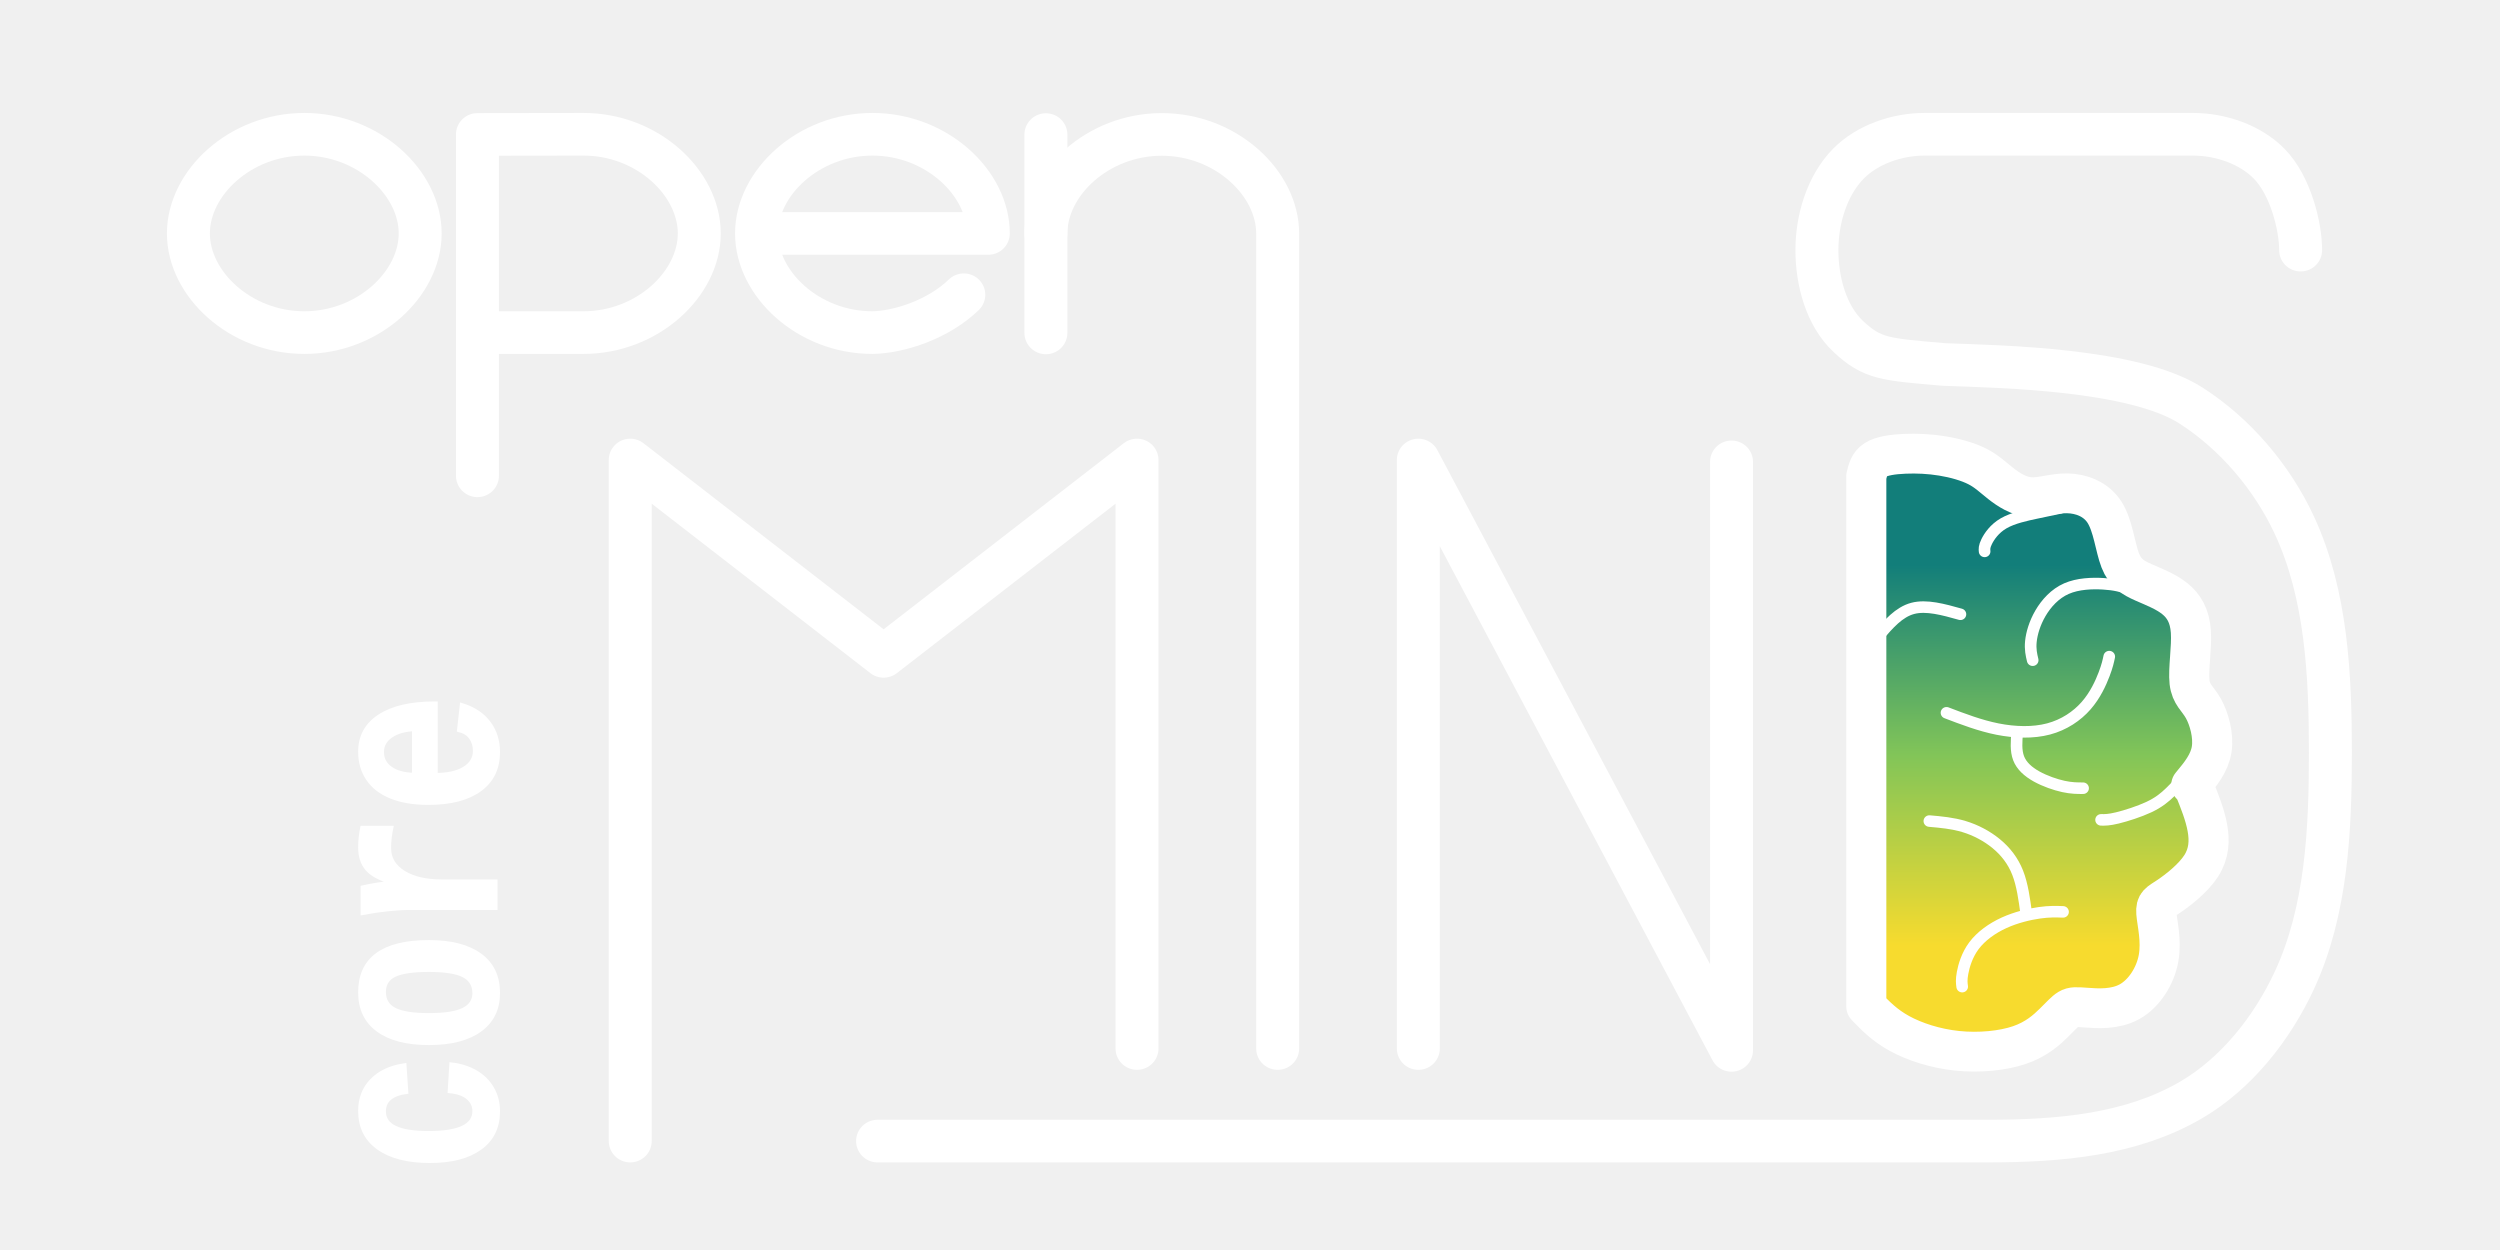
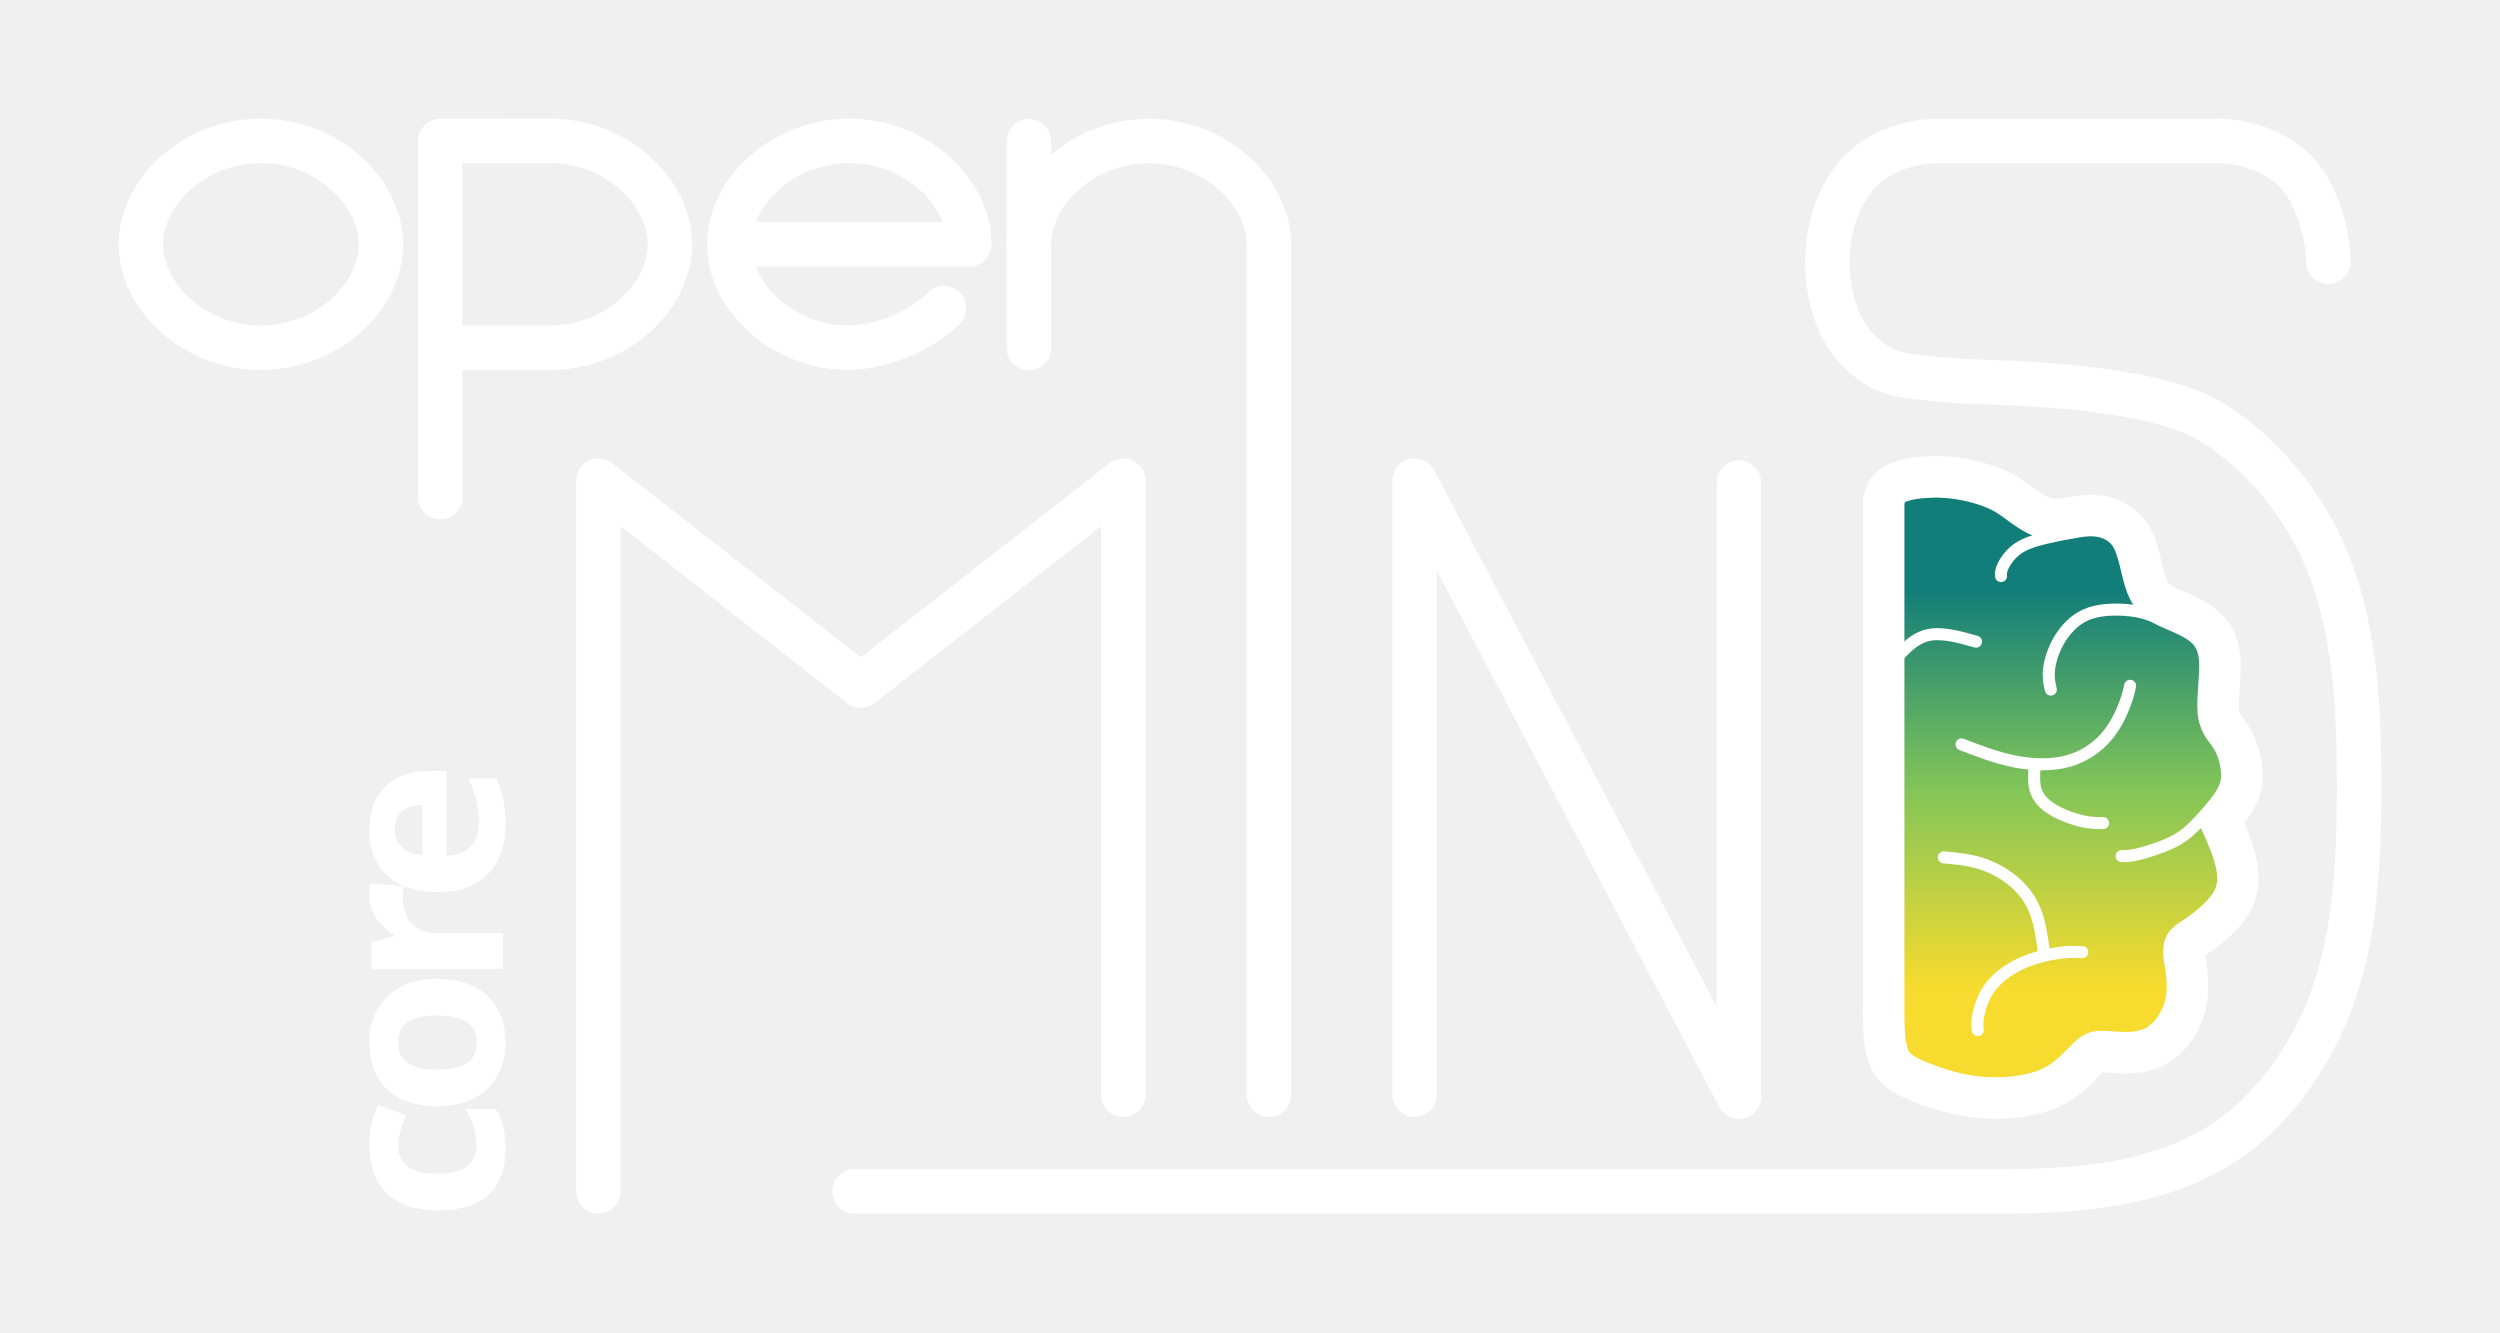
- <svg xmlns="http://www.w3.org/2000/svg" xmlns:xlink="http://www.w3.org/1999/xlink" width="1280" height="640" viewBox="0 0 338.667 169.333" version="1.1" id="svg13642">
-   <defs id="defs13636">
-     <linearGradient xlink:href="#linear-gradient" id="linearGradient23192" gradientUnits="userSpaceOnUse" gradientTransform="translate(-4407.813,6497.366)" x1="-6012.995" y1="-2083.682" x2="-6012.995" y2="-2217.567" />
+ <svg xmlns="http://www.w3.org/2000/svg" xmlns:xlink="http://www.w3.org/1999/xlink" width="84.297cm" height="44.917cm" viewBox="0 0 842.969 449.167" version="1.1" id="svg11148">
+   <defs id="defs11142">
    <linearGradient gradientUnits="userSpaceOnUse" y2="100" x2="200" y1="100" x1="0.5" id="linear-gradient">
      <stop id="stop15253" stop-color="#f7db2e" offset="0" />
      <stop id="stop15255" stop-color="#82c558" offset="0.5" />
      <stop id="stop15257" stop-color="#127e7a" offset="1" />
    </linearGradient>
+     <linearGradient xlink:href="#linear-gradient" id="linearGradient15576" gradientUnits="userSpaceOnUse" gradientTransform="translate(6381.805,2289.52)" x1="-6012.995" y1="-2083.682" x2="-6012.995" y2="-2217.567" />
  </defs>
-   <g id="layer2" transform="translate(0,-199.9398)" style="display:inline">
-     <g id="g13404" transform="matrix(0.3879401,0,0,0.3850975,4312.844,-1371.649)">
-       <path id="path1486-5-5-5-1-5-9-07-9" d="m -10512.654,4243.487 v 207.02 l -109.364,-207.675 v 207.019" style="fill:none;stroke:#ffffff;stroke-width:15;stroke-linecap:round;stroke-linejoin:round;stroke-miterlimit:4;stroke-dasharray:none;stroke-opacity:1" />
-       <path id="path1908-1-5-79-2-0-88-3-31" d="m -10897.219,4482.415 v -239.584 l 88.481,69.069 88.484,-69.069 v 207.02" style="fill:none;stroke:#ffffff;stroke-width:15;stroke-linecap:round;stroke-linejoin:round;stroke-miterlimit:4;stroke-dasharray:none;stroke-opacity:1" />
-       <path style="fill:none;fill-opacity:1;stroke:#ffffff;stroke-width:15;stroke-linecap:round;stroke-linejoin:round;stroke-miterlimit:4;stroke-dasharray:none;stroke-dashoffset:0;stroke-opacity:1" d="m -10970.569,4163.132 c 0,17.804 -18.118,34.882 -40.467,34.882 -22.35,0 -40.467,-17.079 -40.467,-34.882 0,-17.804 18.117,-34.882 40.467,-34.882 22.349,0 40.467,17.079 40.467,34.882 z" id="path1910-6-6-8-8-7-5-89-0-4" />
-       <path id="path1942-5-1-9-0-95-4-20-9" d="m -10950.571,4248.39 v -50.376 m 0,-69.711 36.993,-0.054 c 22.35,-0.04 40.468,17.079 40.468,34.883 0,17.804 -18.118,34.882 -40.468,34.882 h -36.993 z" style="fill:none;stroke:#ffffff;stroke-width:15;stroke-linecap:round;stroke-linejoin:round;stroke-miterlimit:4;stroke-dasharray:none;stroke-opacity:1" />
-       <g style="stroke:#ffffff;stroke-width:9.925;stroke-miterlimit:4;stroke-dasharray:none;stroke-opacity:1" transform="matrix(1.511312,0,0,1.511312,-10682.584,4150.09)" id="g1996-8-1-58-6-6-47-6-9">
-         <path style="opacity:1;fill:none;fill-opacity:1;stroke:#ffffff;stroke-width:9.925;stroke-linecap:round;stroke-linejoin:round;stroke-miterlimit:4;stroke-dasharray:none;stroke-dashoffset:0;stroke-opacity:1" d="m -64.945,22.9 c -5.8,5.679 -14.834,8.707 -21.116,8.81 -14.788,0 -26.776,-11.301 -26.776,-23.081 m 0,0 c 0,-11.78 11.988,-23.081 26.776,-23.081 14.788,0 26.776,11.301 26.776,23.081 z" id="path1910-6-3-1-0-87-3-4-3-1-33" />
-       </g>
-       <g style="stroke:#ffffff;stroke-width:9.925;stroke-miterlimit:4;stroke-dasharray:none;stroke-opacity:1" transform="matrix(1.511312,0,0,1.511312,-10702.522,4140.884)" id="g2033-8-98-9-6-3-4-6-5">
-         <path style="opacity:1;fill:none;fill-opacity:1;stroke:#ffffff;stroke-width:9.925;stroke-linecap:round;stroke-linejoin:round;stroke-miterlimit:4;stroke-dasharray:none;stroke-dashoffset:0;stroke-opacity:1" d="m -32.785,14.755 c 0,-11.78 11.988,-23.081 26.776,-23.081 14.788,0 26.776,11.3 26.776,23.08 V 204.436" id="path1910-6-7-3-5-2-3-7-50-4-4" />
-         <path style="fill:none;stroke:#ffffff;stroke-width:9.925;stroke-linecap:round;stroke-linejoin:round;stroke-miterlimit:4;stroke-dasharray:none;stroke-opacity:1" d="m -32.785,-8.289 -2.5e-4,23.045 2.5e-4,23.117" id="path2028-2-0-71-7-8-4-1-72" />
-       </g>
-       <path id="path1910-6-0-3-9-8-3-61-3-4-2" d="m -10810.855,4482.416 h 260.527 66.695 60.251 c 25.373,0 50.268,-2.175 71.134,-14.421 15.939,-9.354 28.363,-25.29 36.113,-42.067 11.334,-24.538 12.601,-53.074 12.601,-80.104 0,-27.03 -1.267,-55.565 -12.601,-80.104 -7.749,-16.777 -20.588,-32.041 -36.113,-42.067 -19.866,-12.829 -66.166,-13.688 -86.251,-14.419 -20.469,-1.811 -24.906,-1.878 -33.342,-9.819 -7.85,-7.388 -10.997,-19.631 -10.997,-30.41 0,-10.779 3.469,-22.695 10.997,-30.41 6.633,-6.798 17.051,-10.348 26.549,-10.348 h 93.824 c 9.498,0 19.916,3.549 26.549,10.348 7.527,7.715 10.996,22.151 10.996,30.41" style="fill:none;fill-opacity:1;stroke:#ffffff;stroke-width:15;stroke-linecap:round;stroke-linejoin:round;stroke-miterlimit:4;stroke-dasharray:none;stroke-dashoffset:0;stroke-opacity:1" />
-       <path style="fill:url(#linearGradient23192);fill-opacity:1;stroke:#ffffff;stroke-width:14;stroke-linecap:round;stroke-linejoin:round;stroke-miterlimit:4;stroke-dasharray:none;stroke-opacity:1" d="m -10465.593,4248.628 c 0,0 0,186.39 0,186.39 3.193,3.337 6.386,6.673 11.591,9.548 5.205,2.874 12.42,5.287 20.138,6.09 7.718,0.804 15.939,-2e-4 21.83,-2.047 5.892,-2.047 9.455,-5.337 11.946,-7.801 2.491,-2.464 3.913,-4.105 5.218,-4.888 1.304,-0.784 2.492,-0.711 6.194,-0.439 3.702,0.272 9.927,0.742 15.001,-2.093 5.073,-2.835 9.002,-8.977 10.131,-15.25 1.13,-6.273 -0.538,-12.677 -0.779,-15.993 -0.24,-3.316 0.947,-3.535 4.23,-5.747 3.283,-2.212 8.668,-6.42 11.453,-10.793 2.786,-4.373 2.968,-8.903 2.138,-13.474 -0.831,-4.571 -2.676,-9.183 -4.52,-13.794 0,0 -1.096,-1.097 -1.096,-1.097 3.178,-3.853 6.356,-7.707 7.123,-12.594 0.766,-4.886 -0.879,-10.809 -2.876,-14.396 -1.997,-3.587 -4.347,-4.84 -4.849,-9.314 -0.503,-4.474 0.844,-12.163 0.464,-17.75 -0.38,-5.587 -2.488,-9.078 -5.653,-11.618 -3.166,-2.541 -7.392,-4.134 -10.914,-5.714 -3.521,-1.58 -6.336,-3.146 -8.1,-7.723 -1.764,-4.577 -2.476,-12.163 -5.465,-16.893 -2.989,-4.73 -8.254,-6.604 -13.044,-6.683 -4.79,-0.08 -9.102,1.633 -13.019,1.336 -3.916,-0.298 -7.432,-2.607 -10.21,-4.803 -2.778,-2.196 -4.81,-4.271 -8.11,-5.968 -3.3,-1.698 -7.772,-2.972 -12.254,-3.712 -4.481,-0.74 -8.914,-0.934 -13.089,-0.758 -4.175,0.176 -8.039,0.719 -10.241,2.113 -2.202,1.393 -2.72,3.628 -3.238,5.865 z" id="path1190-2-8-8-7-0-8-9-2-95-7" />
-       <path style="fill:none;stroke:#ffffff;stroke-width:4.06;stroke-linecap:round;stroke-linejoin:round;stroke-miterlimit:4;stroke-dasharray:none;stroke-opacity:1" d="m -10397.931,4259.709 c -2.396,0.506 -4.788,1.012 -8.309,1.763 -3.521,0.751 -8.147,1.743 -11.381,3.625 -3.233,1.882 -5.065,4.652 -5.94,6.448 -0.876,1.796 -0.793,2.615 -0.711,3.434" id="path1198-1-7-1-8-23-1-32-1-2" />
-       <path style="fill:none;stroke:#ffffff;stroke-width:4.06;stroke-linecap:round;stroke-linejoin:round;stroke-miterlimit:4;stroke-dasharray:none;stroke-opacity:1" d="m -10461.454,4304.83 c 3.631,-4.254 7.261,-8.507 12.05,-9.795 4.788,-1.288 10.736,0.39 16.682,2.067" id="path1202-4-02-6-4-91-82-9-9-0" />
-       <path style="fill:none;stroke:#ffffff;stroke-width:4.06;stroke-linecap:round;stroke-linejoin:round;stroke-miterlimit:4;stroke-dasharray:none;stroke-opacity:1" d="m -10360.705,4293.845 c -4.297,-2.003 -8.592,-4.005 -12.091,-5.315 -3.499,-1.309 -6.198,-1.924 -10.046,-2.155 -3.848,-0.23 -8.843,-0.076 -12.861,1.703 -4.018,1.778 -7.059,5.182 -9.087,8.688 -2.029,3.507 -3.043,7.116 -3.325,9.882 -0.281,2.766 0.171,4.688 0.623,6.61" id="path1206-3-4-5-1-1-2-5-6-64" />
-       <path style="fill:none;stroke:#ffffff;stroke-width:4.06;stroke-linecap:round;stroke-linejoin:round;stroke-miterlimit:4;stroke-dasharray:none;stroke-opacity:1" d="m -10352.476,4352.06 c -2.294,2.626 -4.588,5.251 -6.784,7.414 -2.196,2.163 -4.29,3.859 -7.655,5.451 -3.365,1.592 -7.999,3.079 -10.994,3.81 -2.994,0.732 -4.346,0.708 -5.699,0.684" id="path1210-3-03-6-6-0-1-82-5-3" />
-       <path style="fill:none;stroke:#ffffff;stroke-width:4.06;stroke-linecap:round;stroke-linejoin:round;stroke-miterlimit:4;stroke-dasharray:none;stroke-opacity:1" d="m -10432.108,4428.083 c -0.163,-1.165 -0.326,-2.331 0.131,-4.818 0.458,-2.487 1.535,-6.296 3.991,-9.599 2.456,-3.303 6.29,-6.101 10.519,-8.041 4.228,-1.94 8.852,-3.023 12.347,-3.519 3.495,-0.496 5.864,-0.406 8.231,-0.316" id="path1214-8-85-3-2-0-9-2-2-9" />
-       <path style="fill:none;stroke:#ffffff;stroke-width:4.06;stroke-linecap:round;stroke-linejoin:round;stroke-miterlimit:4;stroke-dasharray:none;stroke-opacity:1" d="m -10409.744,4402.331 c -0.665,-4.965 -1.353,-10.108 -2.988,-14.304 -1.635,-4.196 -4.228,-7.535 -7.498,-10.242 -3.27,-2.707 -7.217,-4.783 -11.22,-6.001 -4.003,-1.218 -8.062,-1.579 -12.122,-1.94" id="path1218-5-7-6-4-0-5-8-5-1" />
-       <path style="fill:none;stroke:#ffffff;stroke-width:4.06;stroke-linecap:round;stroke-linejoin:round;stroke-miterlimit:4;stroke-dasharray:none;stroke-opacity:1" d="m -10437.587,4331.756 c 5.766,2.219 11.728,4.512 17.817,5.731 6.089,1.218 12.404,1.399 17.816,-0.045 5.412,-1.444 9.923,-4.513 13.137,-8.212 3.213,-3.7 5.13,-8.032 6.258,-11.01 1.127,-2.978 1.466,-4.602 1.804,-6.226" id="path1222-8-3-25-7-6-2-7-8-6" />
-       <path style="fill:none;stroke:#ffffff;stroke-width:4.06;stroke-linecap:round;stroke-linejoin:round;stroke-miterlimit:4;stroke-dasharray:none;stroke-opacity:1" d="m -10412.892,4338.525 c -0.265,3.27 -0.531,6.54 0.484,9.214 1.015,2.674 3.309,4.749 6.261,6.408 2.952,1.659 6.561,2.9 9.38,3.521 2.819,0.621 4.849,0.621 6.878,0.621" id="path1226-7-53-75-1-6-4-59-87-1" />
+   <g id="layer1" transform="translate(311.115,127.1187)">
+     <path id="path1190-2-8-8-7-0-8-9-2-9-5-4-17-1" d="m 324.026,40.782 c 0,0 0,186.39 0,186.39 3.193,3.337 6.385,6.673 11.59,9.547 5.205,2.875 12.42,5.287 20.138,6.091 7.718,0.804 15.939,-1.1e-4 21.831,-2.047 5.891,-2.047 9.454,-5.337 11.946,-7.801 2.491,-2.464 3.913,-4.105 5.218,-4.888 1.305,-0.784 2.493,-0.71 6.194,-0.439 3.701,0.272 9.928,0.742 15.001,-2.093 5.073,-2.835 9.002,-8.977 10.131,-15.25 1.129,-6.273 -0.538,-12.677 -0.779,-15.993 -0.24,-3.316 0.947,-3.535 4.23,-5.747 3.283,-2.212 8.668,-6.42 11.453,-10.793 2.785,-4.373 2.968,-8.903 2.137,-13.474 -0.831,-4.571 -2.675,-9.183 -4.52,-13.794 0,0 -1.096,-1.097 -1.096,-1.097 3.178,-3.853 6.356,-7.707 7.123,-12.594 0.767,-4.886 -0.878,-10.809 -2.875,-14.396 -1.997,-3.587 -4.348,-4.84 -4.85,-9.314 -0.502,-4.474 0.844,-12.163 0.464,-17.75 -0.38,-5.587 -2.488,-9.078 -5.653,-11.618 -3.166,-2.541 -7.392,-4.134 -10.913,-5.714 -3.521,-1.58 -6.337,-3.146 -8.1,-7.723 -1.764,-4.577 -2.476,-12.163 -5.465,-16.893 -2.989,-4.73 -8.254,-6.603 -13.044,-6.683 -4.79,-0.08 -9.102,1.633 -13.018,1.336 -3.916,-0.297 -7.433,-2.607 -10.211,-4.804 -2.778,-2.196 -4.81,-4.27 -8.11,-5.968 -3.3,-1.698 -7.771,-2.972 -12.253,-3.712 -4.482,-0.74 -8.915,-0.934 -13.09,-0.758 -4.175,0.176 -8.039,0.719 -10.241,2.113 -2.202,1.393 -2.719,3.628 -3.237,5.865 z" style="fill:url(#linearGradient15576);fill-opacity:1;stroke:none;stroke-width:14;stroke-linecap:round;stroke-linejoin:round;stroke-miterlimit:4;stroke-dasharray:none;stroke-opacity:1" />
+     <path style="fill:none;stroke:#ffffff;stroke-width:15;stroke-linecap:round;stroke-linejoin:round;stroke-miterlimit:4;stroke-dasharray:none;stroke-opacity:1" d="M 275.234,35.619 V 242.639 L 165.87,34.964 V 241.983" id="path1486-5-5-5-1-5-9-0-19-4-0-4" />
+     <path style="fill:none;stroke:#ffffff;stroke-width:15;stroke-linecap:round;stroke-linejoin:round;stroke-miterlimit:4;stroke-dasharray:none;stroke-opacity:1" d="M -109.331,274.548 V 34.963 L -20.85,104.032 67.634,34.963 V 241.983" id="path1908-1-5-79-2-0-88-5-5-0-8-1" />
+     <path id="path1910-6-6-8-8-7-5-89-7-0-2-7-2" d="m -182.681,-44.735 c 0,17.804 -18.118,34.882 -40.467,34.882 -22.35,0 -40.467,-17.079 -40.467,-34.882 0,-17.804 18.117,-34.882 40.467,-34.882 22.349,0 40.467,17.079 40.467,34.882 z" style="fill:none;fill-opacity:1;stroke:#ffffff;stroke-width:15;stroke-linecap:round;stroke-linejoin:round;stroke-miterlimit:4;stroke-dasharray:none;stroke-dashoffset:0;stroke-opacity:1" />
+     <path style="fill:none;stroke:#ffffff;stroke-width:15;stroke-linecap:round;stroke-linejoin:round;stroke-miterlimit:4;stroke-dasharray:none;stroke-opacity:1" d="M -162.683,40.523 V -9.853 m 0,-69.711 36.994,-0.054 c 22.349,-0.04 40.467,17.079 40.467,34.883 0,17.804 -18.118,34.882 -40.467,34.882 h -36.994 z" id="path1942-5-1-9-0-95-4-2-4-4-3-5" />
+     <g id="g1996-8-1-58-6-6-47-3-2-2-7-0" transform="matrix(1.511312,0,0,1.511312,105.3051,-57.77735)" style="stroke:#ffffff;stroke-width:9.925;stroke-miterlimit:4;stroke-dasharray:none;stroke-opacity:1">
+       <path id="path1910-6-3-1-0-87-3-4-3-0-1-14-14-7" d="m -64.945,22.9 c -5.8,5.679 -14.834,8.707 -21.116,8.81 -14.788,0 -26.776,-11.301 -26.776,-23.081 m 0,0 c 0,-11.78 11.988,-23.081 26.776,-23.081 14.788,0 26.776,11.301 26.776,23.081 z" style="opacity:1;fill:none;fill-opacity:1;stroke:#ffffff;stroke-width:9.925;stroke-linecap:round;stroke-linejoin:round;stroke-miterlimit:4;stroke-dasharray:none;stroke-dashoffset:0;stroke-opacity:1" />
    </g>
-     <text transform="matrix(0,-0.8904987,1.122966,0,0,0)" id="text2844-9-1-7-6-5-1-8-0-9-3-5-0-6-00-1-1-0-7-21-6-6" y="59.776" x="-402.828" style="font-style:normal;font-variant:normal;font-weight:normal;font-stretch:normal;font-size:4.954px;line-height:1.25;font-family:sans-serif;-inkscape-font-specification:sans-serif;letter-spacing:0px;word-spacing:0px;display:inline;fill:#ffffff;fill-opacity:1;stroke:#ffffff;stroke-width:0.489;stroke-miterlimit:4;stroke-dasharray:none;stroke-opacity:1;" xml:space="preserve">
-       <tspan id="tspan8951-7-7-4-4-6-2-8-51-6-6-6-6-12-6-2" style="font-style:normal;font-variant:normal;font-weight:bold;font-stretch:normal;font-size:30.339px;line-height:0.9;font-family:'Courier New';-inkscape-font-specification:'Courier New, Bold';font-variant-ligatures:normal;font-variant-caps:normal;font-variant-numeric:normal;font-feature-settings:normal;text-align:start;writing-mode:lr-tb;text-anchor:start;fill:#ffffff;fill-opacity:1;stroke:#ffffff;stroke-width:0.489;stroke-miterlimit:4;stroke-dasharray:none;stroke-opacity:1;" y="59.776" x="-402.828">core</tspan>
+     <g id="g2033-8-98-9-6-3-4-7-4-9-6-6" transform="matrix(1.511312,0,0,1.511312,85.36609,-66.98326)" style="stroke:#ffffff;stroke-width:9.925;stroke-miterlimit:4;stroke-dasharray:none;stroke-opacity:1">
+       <path id="path1910-6-7-3-5-2-3-7-50-5-5-1-0-8" d="m -32.785,14.755 c 0,-11.78 11.988,-23.081 26.776,-23.081 14.788,0 26.776,11.3 26.776,23.08 V 204.436" style="opacity:1;fill:none;fill-opacity:1;stroke:#ffffff;stroke-width:9.925;stroke-linecap:round;stroke-linejoin:round;stroke-miterlimit:4;stroke-dasharray:none;stroke-dashoffset:0;stroke-opacity:1" />
+       <path id="path2028-2-0-71-7-8-4-8-2-5-1-7" d="m -32.785,-8.289 -2.5e-4,23.045 2.5e-4,23.117" style="fill:none;stroke:#ffffff;stroke-width:9.925;stroke-linecap:round;stroke-linejoin:round;stroke-miterlimit:4;stroke-dasharray:none;stroke-opacity:1" />
+     </g>
+     <path style="fill:none;fill-opacity:1;stroke:#ffffff;stroke-width:15;stroke-linecap:round;stroke-linejoin:round;stroke-miterlimit:4;stroke-dasharray:none;stroke-dashoffset:0;stroke-opacity:1" d="M -22.967,274.548 H 237.56 304.255 364.506 c 25.373,0 50.268,-2.175 71.134,-14.421 15.939,-9.354 28.364,-25.29 36.113,-42.067 11.334,-24.538 12.601,-53.074 12.601,-80.104 0,-27.03 -1.267,-55.565 -12.601,-80.104 -7.749,-16.777 -20.588,-32.041 -36.113,-42.067 -19.865,-12.829 -66.166,-13.688 -86.251,-14.419 -20.469,-1.811 -24.905,-1.878 -33.342,-9.819 -7.85,-7.388 -10.997,-19.631 -10.997,-30.41 0,-10.779 3.469,-22.695 10.997,-30.41 6.633,-6.798 17.051,-10.348 26.549,-10.348 h 93.824 c 9.498,0 19.916,3.549 26.549,10.348 7.527,7.715 10.996,22.151 10.996,30.41" id="path1910-6-0-3-9-8-3-61-3-0-2-0-1-4" />
+     <g id="g1370">
+       <path id="path1190-2-8-8-7-0-8-9-8-3-3-1-4" d="m 324.026,58.175 c 0,0 0,153.444 0,153.444 0,6.562 0,13.124 1.596,17.385 1.596,4.26 4.789,6.219 9.994,8.404 5.204,2.185 12.42,4.598 20.139,5.402 7.718,0.804 15.939,-2.1e-4 21.83,-2.047 5.891,-2.047 9.454,-5.337 11.945,-7.801 2.491,-2.464 3.913,-4.105 5.218,-4.888 1.305,-0.783 2.493,-0.71 6.195,-0.439 3.702,0.272 9.927,0.742 15.001,-2.093 5.074,-2.835 9.002,-8.977 10.132,-15.25 1.129,-6.273 -0.538,-12.677 -0.779,-15.993 -0.241,-3.316 0.947,-3.535 4.23,-5.747 3.283,-2.212 8.668,-6.42 11.453,-10.793 2.785,-4.373 2.968,-8.903 1.954,-13.656 -1.013,-4.753 -3.224,-9.731 -5.434,-14.708 3.178,-3.853 6.357,-7.708 7.123,-12.594 0.766,-4.886 -0.878,-10.809 -2.875,-14.395 -1.997,-3.587 -4.348,-4.84 -4.85,-9.314 -0.502,-4.474 0.845,-12.163 0.465,-17.751 -0.38,-5.587 -2.487,-9.077 -5.654,-11.618 -3.166,-2.541 -7.392,-4.134 -10.913,-5.714 -3.521,-1.58 -6.337,-3.146 -8.101,-7.723 -1.764,-4.576 -2.476,-12.163 -5.465,-16.893 -2.989,-4.73 -8.254,-6.604 -13.044,-6.684 -4.79,-0.08 -9.101,1.633 -13.018,1.336 -3.917,-0.297 -7.433,-2.607 -10.194,-4.597 -2.761,-1.99 -4.759,-3.653 -8.054,-5.207 -3.296,-1.554 -7.794,-2.956 -12.293,-3.756 -4.499,-0.801 -8.94,-0.987 -13.118,-0.661 -4.178,0.326 -8.047,1.162 -10.247,2.602 -2.199,1.44 -2.718,3.483 -3.236,5.526 0,0 0,16.224 0,16.224 z" style="fill:none;stroke:#ffffff;stroke-width:14;stroke-linecap:round;stroke-linejoin:round;stroke-miterlimit:4;stroke-dasharray:none;stroke-opacity:1" />
+       <path id="path1198-1-7-1-8-23-1-32-8-0-1-3-3" d="m 389.957,51.841 c -2.396,0.506 -4.788,1.012 -8.309,1.763 -3.521,0.751 -8.147,1.743 -11.381,3.625 -3.234,1.882 -5.065,4.652 -5.941,6.448 -0.875,1.796 -0.793,2.615 -0.711,3.434" style="fill:none;stroke:#ffffff;stroke-width:4.06;stroke-linecap:round;stroke-linejoin:round;stroke-miterlimit:4;stroke-dasharray:none;stroke-opacity:1" />
+       <path id="path1202-4-02-6-4-91-82-9-27-9-0-8-5" d="m 326.434,96.963 c 3.631,-4.254 7.261,-8.507 12.05,-9.795 4.788,-1.288 10.736,0.39 16.682,2.067" style="fill:none;stroke:#ffffff;stroke-width:4.06;stroke-linecap:round;stroke-linejoin:round;stroke-miterlimit:4;stroke-dasharray:none;stroke-opacity:1" />
+       <path id="path1206-3-4-5-1-1-2-5-3-2-9-9-1" d="m 427.183,85.977 c -4.297,-2.003 -8.592,-4.006 -12.091,-5.315 -3.499,-1.309 -6.198,-1.924 -10.045,-2.154 -3.847,-0.23 -8.843,-0.076 -12.862,1.703 -4.018,1.779 -7.059,5.182 -9.087,8.688 -2.028,3.507 -3.043,7.116 -3.324,9.882 -0.281,2.766 0.171,4.688 0.623,6.61" style="fill:none;stroke:#ffffff;stroke-width:4.06;stroke-linecap:round;stroke-linejoin:round;stroke-miterlimit:4;stroke-dasharray:none;stroke-opacity:1" />
+       <path id="path1210-3-03-6-6-0-1-82-6-9-0-0-5" d="m 435.413,144.192 c -2.295,2.626 -4.589,5.251 -6.785,7.414 -2.196,2.163 -4.29,3.859 -7.655,5.451 -3.365,1.592 -7.999,3.079 -10.993,3.81 -2.994,0.732 -4.347,0.708 -5.7,0.684" style="fill:none;stroke:#ffffff;stroke-width:4.06;stroke-linecap:round;stroke-linejoin:round;stroke-miterlimit:4;stroke-dasharray:none;stroke-opacity:1" />
+       <path id="path1214-8-85-3-2-0-9-2-1-9-5-7-6" d="m 355.78,220.215 c -0.163,-1.165 -0.326,-2.331 0.131,-4.818 0.457,-2.487 1.535,-6.296 3.991,-9.6 2.456,-3.303 6.29,-6.1 10.518,-8.04 4.228,-1.94 8.852,-3.023 12.347,-3.52 3.495,-0.496 5.864,-0.406 8.231,-0.316" style="fill:none;stroke:#ffffff;stroke-width:4.06;stroke-linecap:round;stroke-linejoin:round;stroke-miterlimit:4;stroke-dasharray:none;stroke-opacity:1" />
+       <path id="path1218-5-7-6-4-0-5-8-4-5-2-30-2" d="m 378.144,194.463 c -0.665,-4.965 -1.353,-10.108 -2.988,-14.304 -1.635,-4.196 -4.229,-7.535 -7.499,-10.242 -3.27,-2.707 -7.217,-4.783 -11.22,-6.001 -4.003,-1.218 -8.062,-1.579 -12.122,-1.94" style="fill:none;stroke:#ffffff;stroke-width:4.06;stroke-linecap:round;stroke-linejoin:round;stroke-miterlimit:4;stroke-dasharray:none;stroke-opacity:1" />
+       <path id="path1222-8-3-25-7-6-2-7-0-3-0-5-5" d="m 350.301,123.889 c 5.766,2.219 11.728,4.512 17.817,5.73 6.089,1.218 12.404,1.399 17.817,-0.045 5.412,-1.444 9.923,-4.513 13.137,-8.212 3.213,-3.7 5.13,-8.032 6.258,-11.01 1.128,-2.978 1.466,-4.602 1.804,-6.226" style="fill:none;stroke:#ffffff;stroke-width:4.06;stroke-linecap:round;stroke-linejoin:round;stroke-miterlimit:4;stroke-dasharray:none;stroke-opacity:1" />
+       <path id="path1226-7-53-75-1-6-4-59-8-7-0-8-0" d="m 374.996,130.657 c -0.265,3.27 -0.531,6.54 0.484,9.214 1.015,2.674 3.309,4.749 6.261,6.408 2.952,1.659 6.561,2.9 9.38,3.521 C 393.94,150.42 395.97,150.42 397.999,150.42" style="fill:none;stroke:#ffffff;stroke-width:4.06;stroke-linecap:round;stroke-linejoin:round;stroke-miterlimit:4;stroke-dasharray:none;stroke-opacity:1" />
+     </g>
+     <text xml:space="preserve" style="font-style:normal;font-variant:normal;font-weight:bold;font-stretch:normal;font-size:81.139px;line-height:1.25;font-family:'Trebuchet MS';-inkscape-font-specification:'Trebuchet MS Bold';letter-spacing:-6.615px;word-spacing:0px;fill:#ffffff;fill-opacity:1;stroke:none;stroke-width:0.265;stroke-opacity:1" x="-284.623" y="-141.467" id="text889" transform="rotate(-90)">
+       <tspan id="tspan887" x="-284.623" y="-141.467" style="font-style:normal;font-variant:normal;font-weight:bold;font-stretch:normal;font-size:81.139px;font-family:'Trebuchet MS';-inkscape-font-specification:'Trebuchet MS Bold';fill:#ffffff;fill-opacity:1;stroke:none;stroke-width:0.265;stroke-opacity:1">core</tspan>
    </text>
  </g>
</svg>
